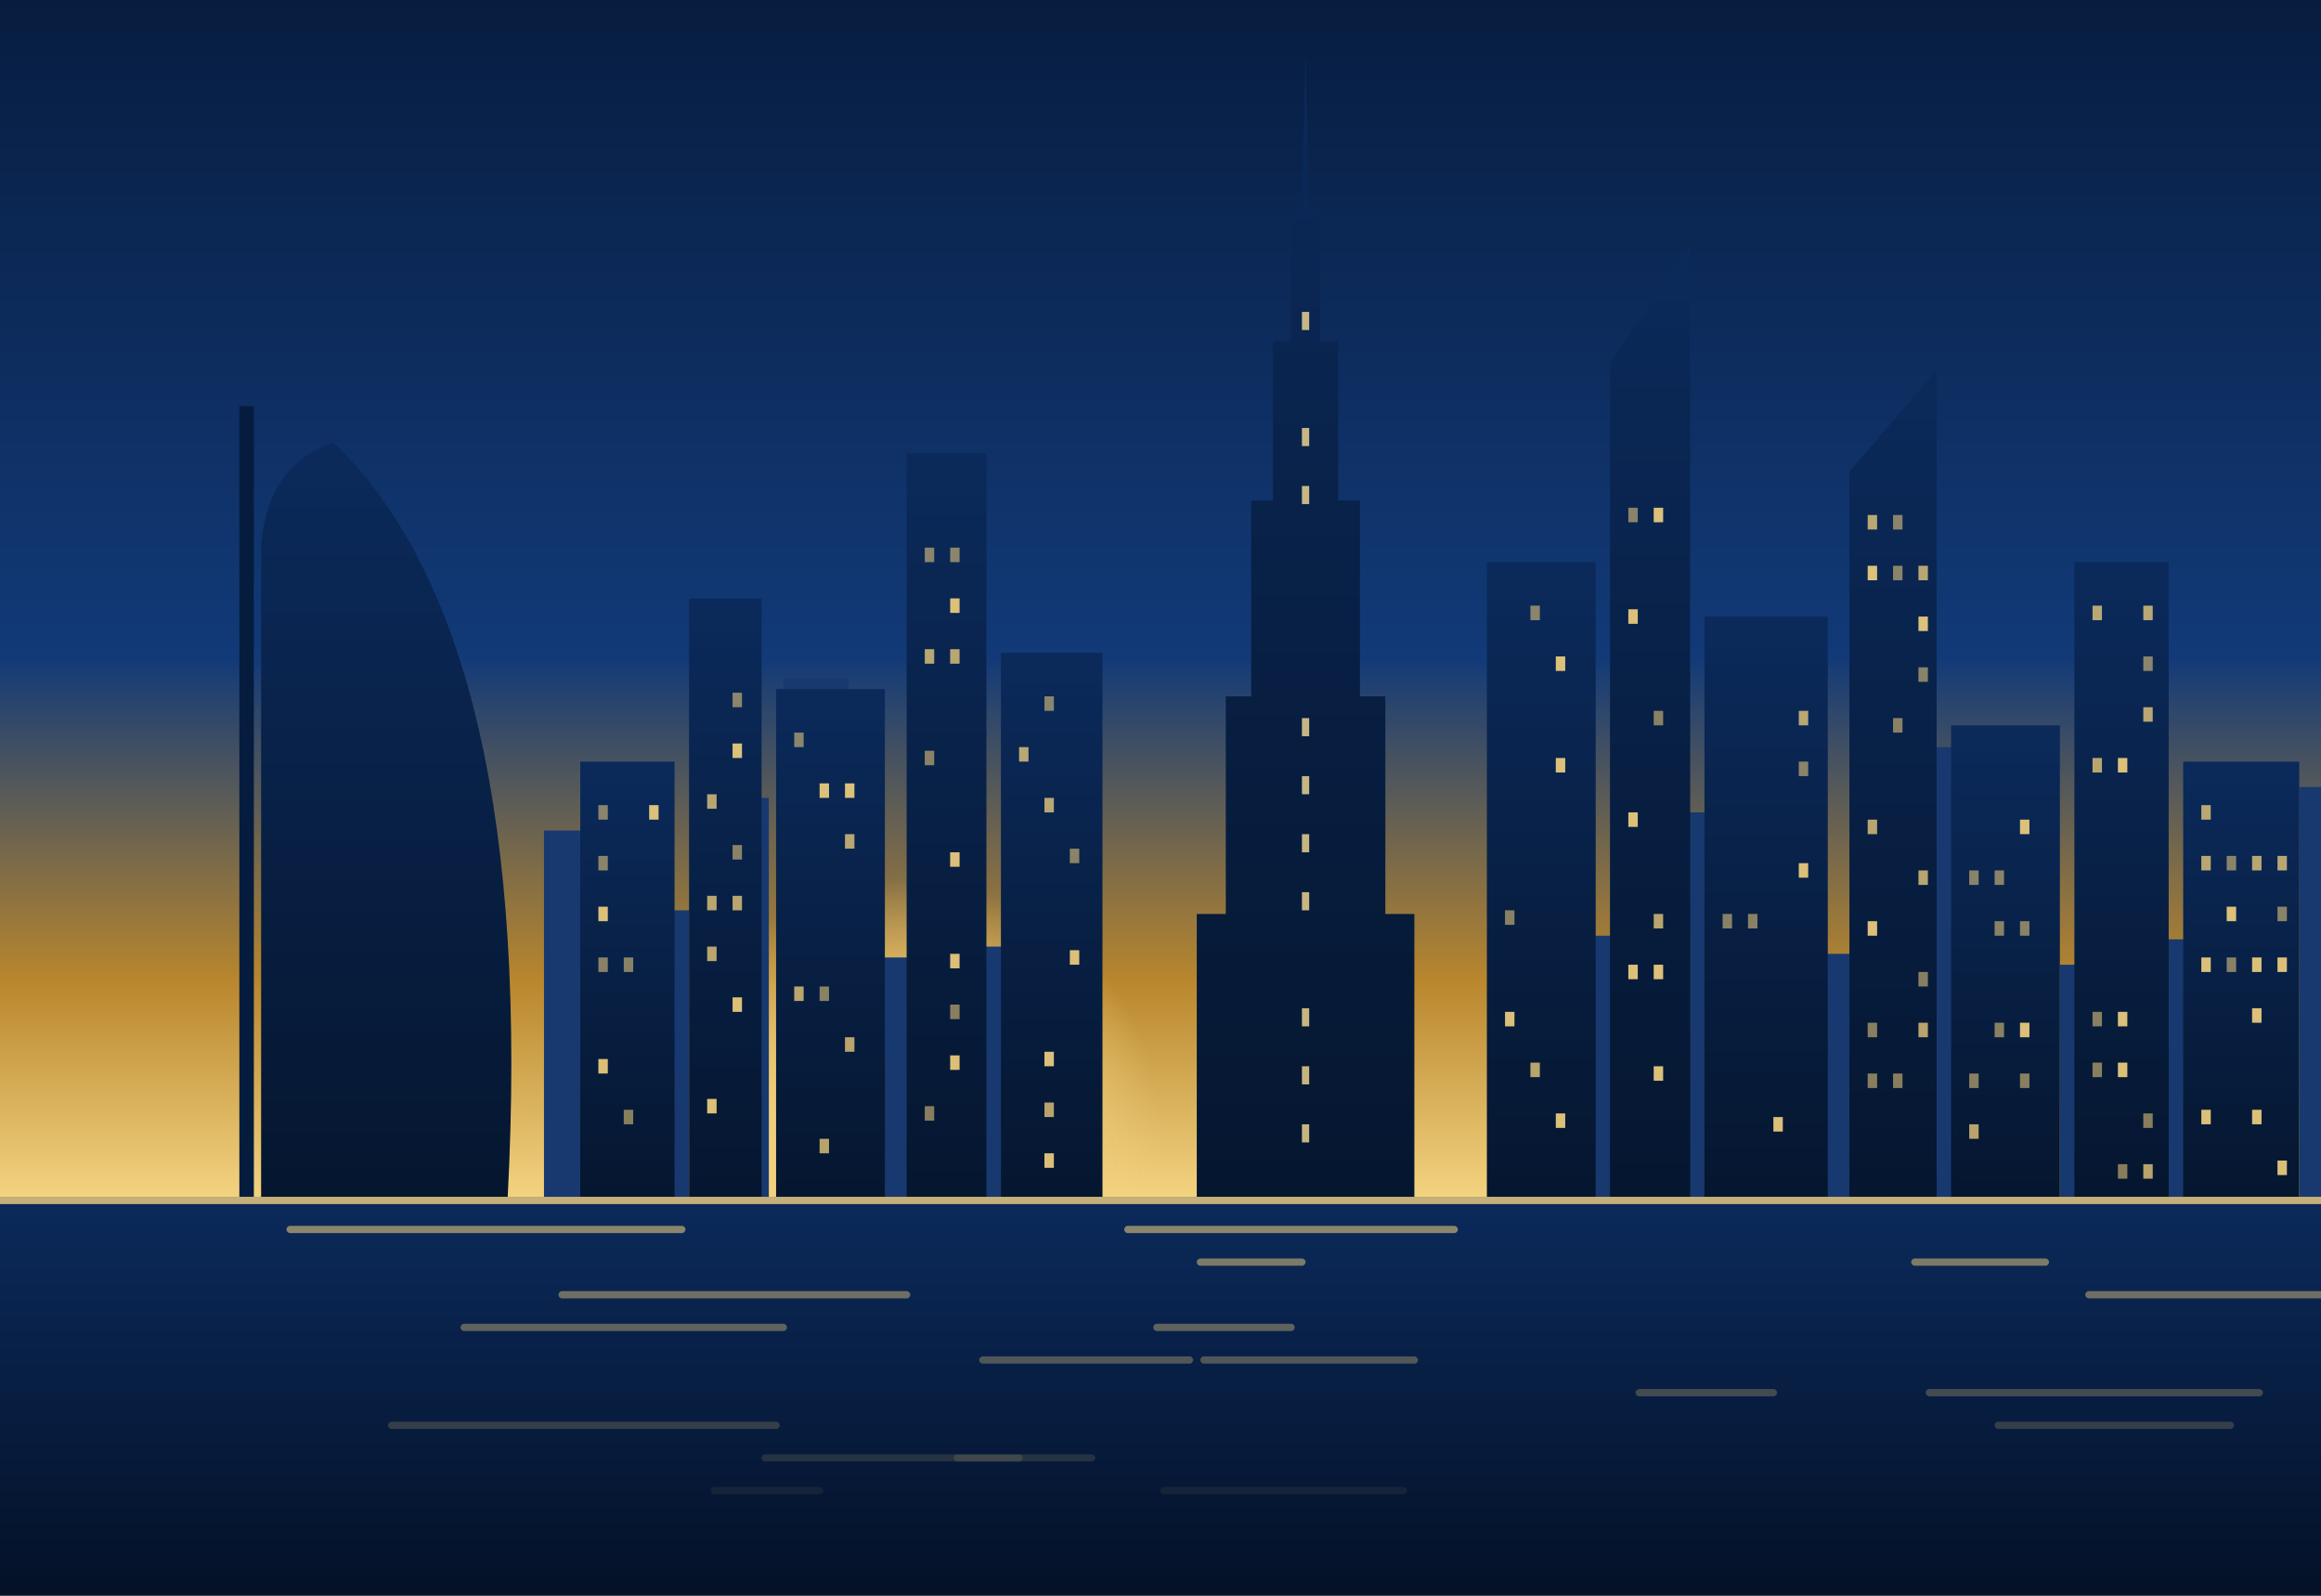
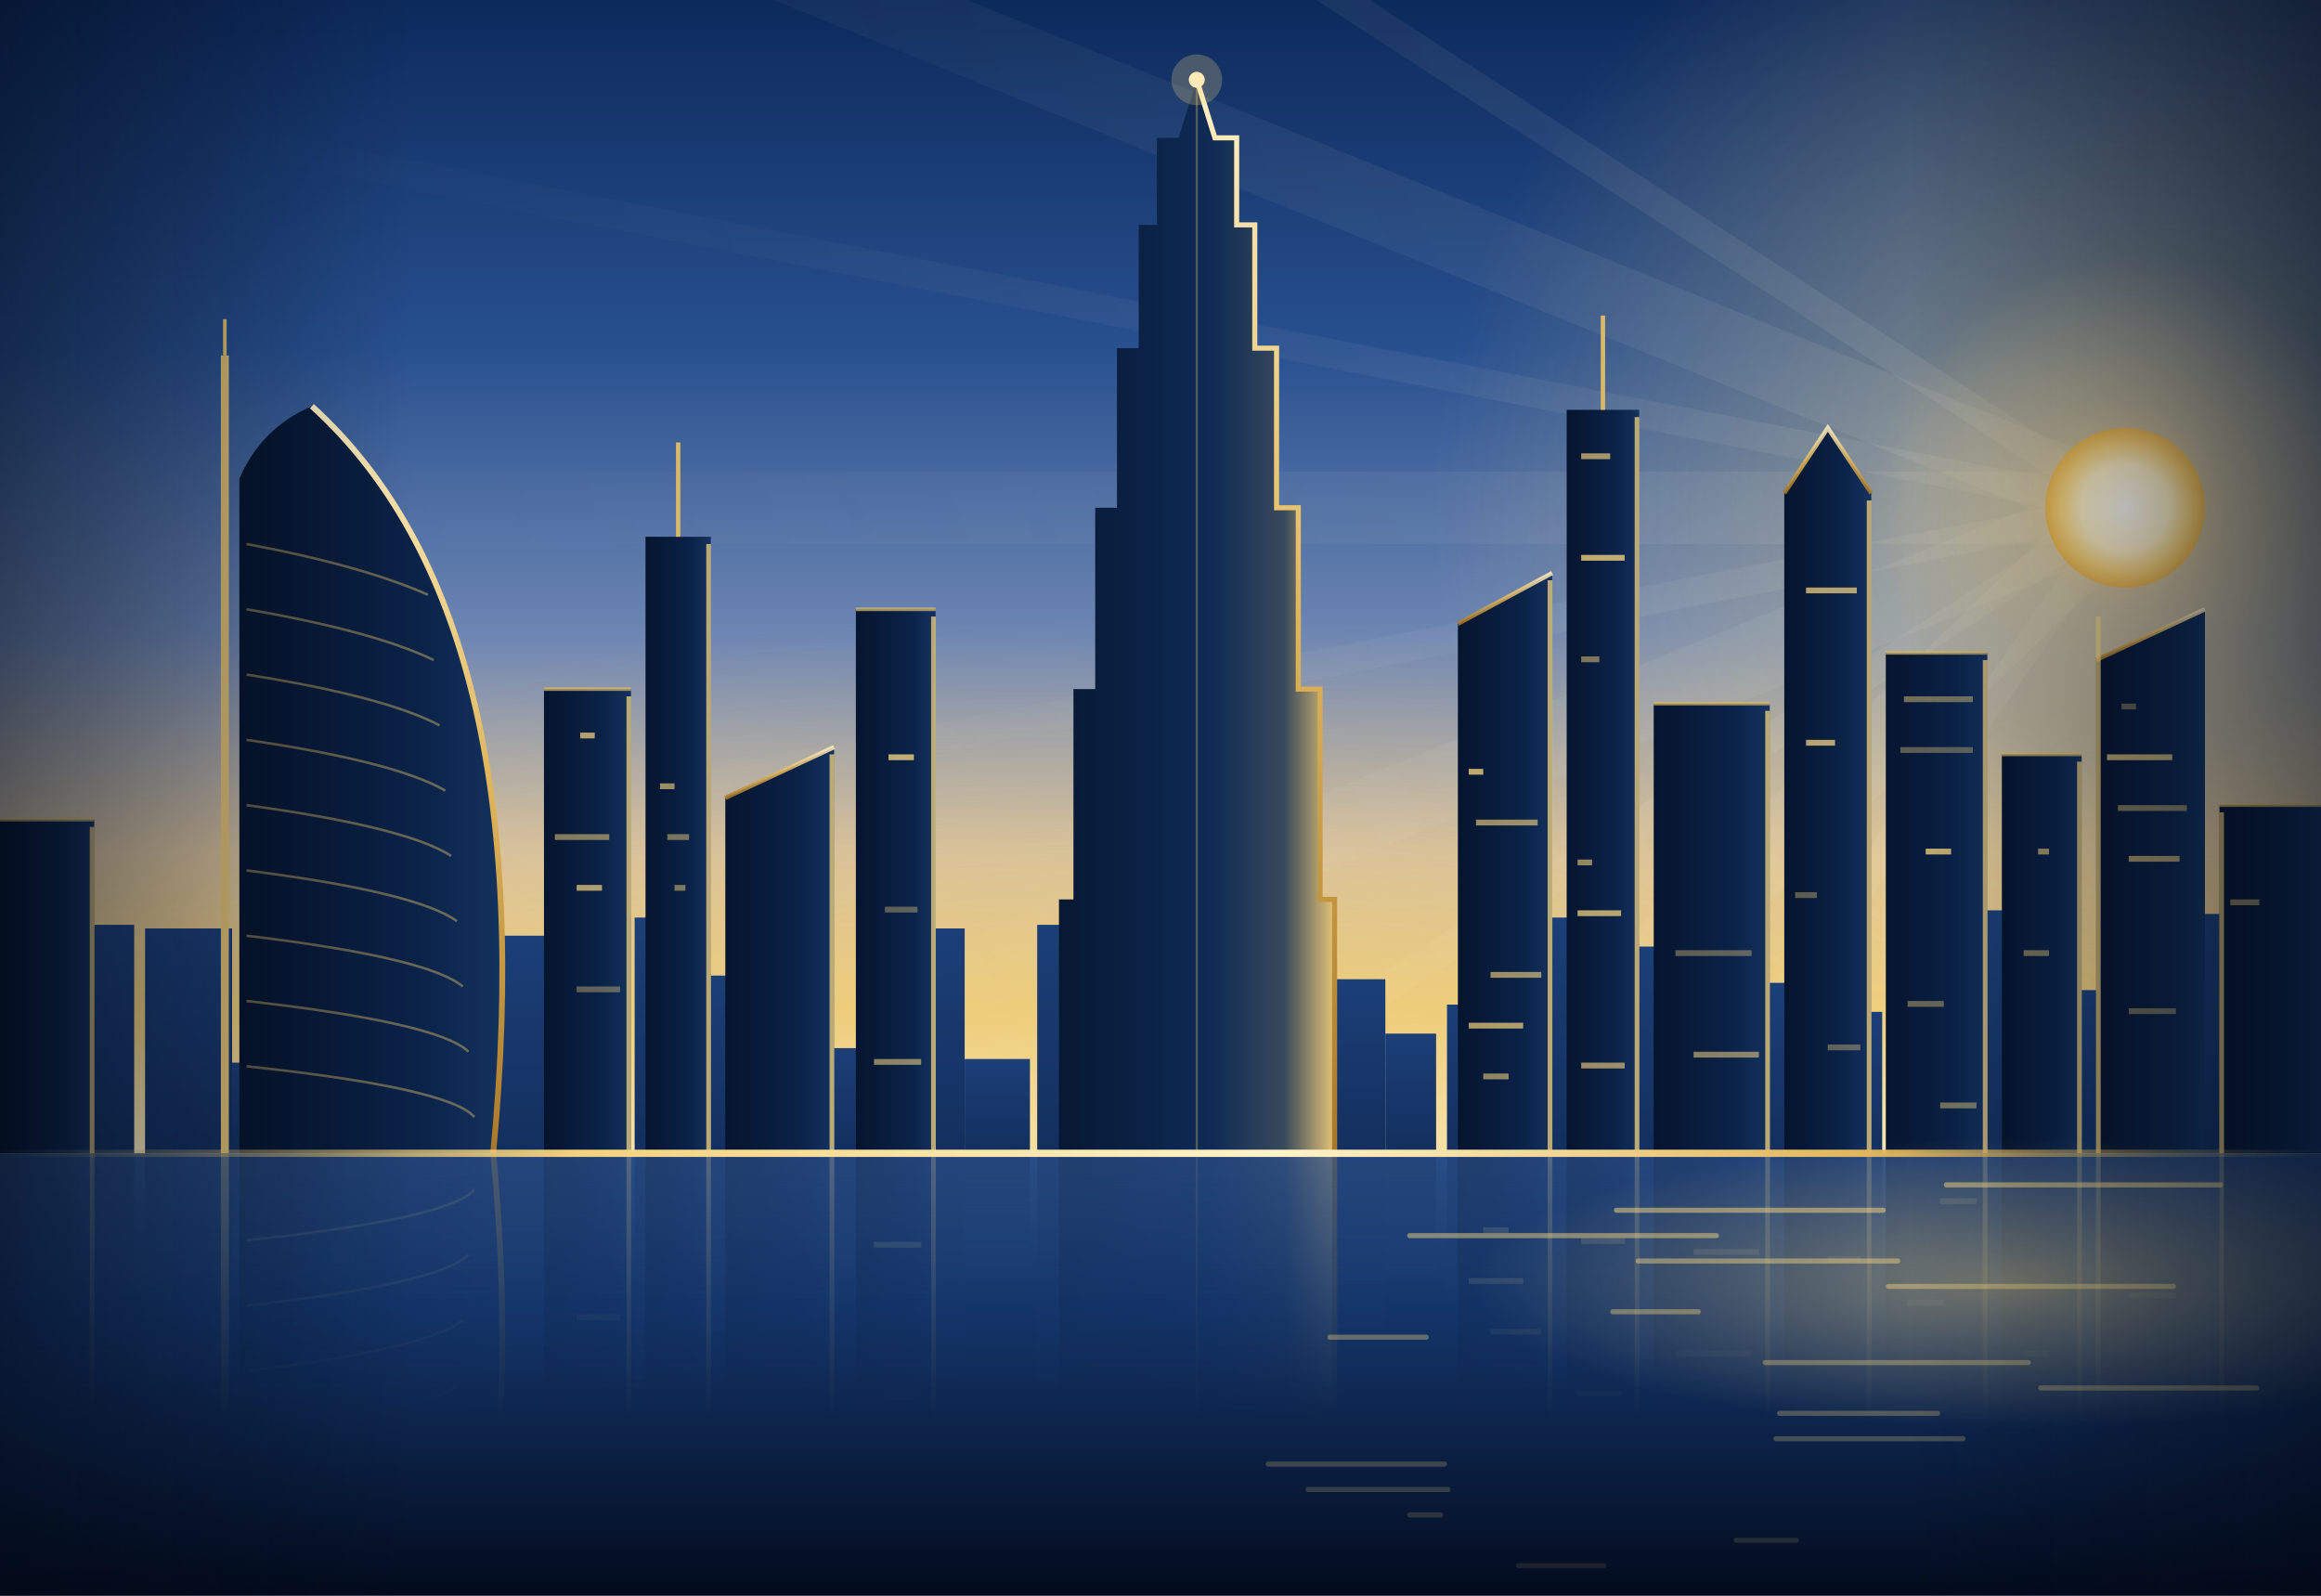
- <svg xmlns="http://www.w3.org/2000/svg" viewBox="0 0 640 440" role="img" aria-label="Illustrated Dubai skyline at dusk">
+ <svg xmlns="http://www.w3.org/2000/svg" viewBox="0 0 640 440" role="img" aria-label="Illustrated Dubai skyline in navy and gold">
  <defs>
    <linearGradient id="sky" x1="0" y1="0" x2="0" y2="1">
-       <stop offset="0" stop-color="#071d40" />
-       <stop offset=".55" stop-color="#123a78" />
-       <stop offset=".82" stop-color="#b8862d" />
-       <stop offset="1" stop-color="#f3d27f" />
-     </linearGradient>
+       <stop offset="0" stop-color="#0d2a5c" />
+       <stop offset=".3" stop-color="#28508f" />
+       <stop offset=".55" stop-color="#6d86b3" />
+       <stop offset=".74" stop-color="#d9c3a0" />
+       <stop offset=".88" stop-color="#f3d27f" />
+       <stop offset="1" stop-color="#fff0c4" />
+     </linearGradient>
+     <radialGradient id="glow" cx=".5" cy="1" r=".75">
+       <stop offset="0" stop-color="#f3d27f" stop-opacity=".55" />
+       <stop offset=".45" stop-color="#d9b968" stop-opacity=".16" />
+       <stop offset="1" stop-color="#d9b968" stop-opacity="0" />
+     </radialGradient>
+     <radialGradient id="glow2" cx=".5" cy=".5" r=".5">
+       <stop offset="0" stop-color="#fff6dc" stop-opacity=".85" />
+       <stop offset=".35" stop-color="#f3d27f" stop-opacity=".45" />
+       <stop offset="1" stop-color="#f3d27f" stop-opacity="0" />
+     </radialGradient>
    <radialGradient id="sun" cx=".5" cy=".5" r=".5">
-       <stop offset="0" stop-color="#fff3c9" />
-       <stop offset=".5" stop-color="#f3d27f" />
+       <stop offset="0" stop-color="#fffdf5" />
+       <stop offset=".55" stop-color="#fff0c4" />
+       <stop offset=".8" stop-color="#f7d27a" />
+       <stop offset="1" stop-color="#e9b44c" />
+     </radialGradient>
+     <radialGradient id="halo" cx=".5" cy=".5" r=".5">
+       <stop offset="0" stop-color="#ffd98a" stop-opacity=".75" />
+       <stop offset=".4" stop-color="#f3c464" stop-opacity=".3" />
+       <stop offset="1" stop-color="#f3c464" stop-opacity="0" />
+     </radialGradient>
+     <radialGradient id="wglow" cx=".5" cy=".5" r=".5">
+       <stop offset="0" stop-color="#f7d27a" stop-opacity=".45" />
+       <stop offset="1" stop-color="#f7d27a" stop-opacity="0" />
+     </radialGradient>
+     <linearGradient id="ray" gradientUnits="userSpaceOnUse" x1="586" y1="140" x2="200" y2="330">
+       <stop offset="0" stop-color="#fff6dc" stop-opacity=".9" />
+       <stop offset="1" stop-color="#fff6dc" stop-opacity="0" />
+     </linearGradient>
+     <radialGradient id="moon" cx=".5" cy=".5" r=".5">
+       <stop offset="0" stop-color="#fff6dc" />
+       <stop offset=".55" stop-color="#f3d27f" stop-opacity=".9" />
      <stop offset="1" stop-color="#f3d27f" stop-opacity="0" />
    </radialGradient>
-     <linearGradient id="bld" x1="0" y1="0" x2="0" y2="1">
-       <stop offset="0" stop-color="#0b2a5b" />
-       <stop offset="1" stop-color="#05162f" />
+     <linearGradient id="back" x1="0" y1="0" x2="0" y2="1">
+       <stop offset="0" stop-color="#1c3f78" />
+       <stop offset="1" stop-color="#132f5e" />
+     </linearGradient>
+     <linearGradient id="front" x1="0" y1="0" x2="1" y2="0">
+       <stop offset="0" stop-color="#06142e" />
+       <stop offset=".7" stop-color="#0b2349" />
+       <stop offset="1" stop-color="#14325f" />
+     </linearGradient>
+     <linearGradient id="burj" x1="0" y1="0" x2="1" y2="0">
+       <stop offset="0" stop-color="#071833" />
+       <stop offset=".55" stop-color="#0e2a55" />
+       <stop offset=".82" stop-color="#3a4a5c" />
+       <stop offset="1" stop-color="#e6c477" />
+     </linearGradient>
+     <linearGradient id="gold" x1="0" y1="0" x2="0" y2="1">
+       <stop offset="0" stop-color="#fff0c4" />
+       <stop offset=".5" stop-color="#e0b65c" />
+       <stop offset="1" stop-color="#a8792a" />
+     </linearGradient>
+     <linearGradient id="goldH" x1="0" y1="0" x2="1" y2="0">
+       <stop offset="0" stop-color="#d9b968" stop-opacity="0" />
+       <stop offset=".25" stop-color="#f3d27f" />
+       <stop offset=".55" stop-color="#fff3c9" />
+       <stop offset=".8" stop-color="#e0b65c" />
+       <stop offset="1" stop-color="#d9b968" stop-opacity="0" />
    </linearGradient>
    <linearGradient id="sea" x1="0" y1="0" x2="0" y2="1">
-       <stop offset="0" stop-color="#0b2a5b" />
-       <stop offset="1" stop-color="#041127" />
+       <stop offset="0" stop-color="#2b4e86" />
+       <stop offset=".35" stop-color="#14356a" />
+       <stop offset="1" stop-color="#030b1d" />
+     </linearGradient>
+     <linearGradient id="fade" x1="0" y1="0" x2="0" y2="1">
+       <stop offset="0" stop-color="#fff" stop-opacity=".55" />
+       <stop offset=".6" stop-color="#fff" stop-opacity="0" />
+     </linearGradient>
+     <mask id="refmask">
+       <rect x="0" y="318" width="640" height="122" fill="url(#fade)" />
+     </mask>
+     <linearGradient id="vign" x1="0" y1="0" x2="1" y2="0">
+       <stop offset="0" stop-color="#020814" stop-opacity=".55" />
+       <stop offset=".18" stop-color="#020814" stop-opacity="0" />
+       <stop offset=".82" stop-color="#020814" stop-opacity="0" />
+       <stop offset="1" stop-color="#020814" stop-opacity=".55" />
    </linearGradient>
  </defs>
-   <rect width="640" height="330" fill="url(#sky)" />
-   <circle cx="250" cy="312" r="70" fill="url(#sun)" opacity=".9" />
-   <rect x="150" y="229" width="18" height="101" fill="#17396f" />
-   <rect x="172" y="251" width="18" height="79" fill="#17396f" />
-   <rect x="194" y="220" width="18" height="110" fill="#17396f" />
-   <rect x="216" y="187" width="18" height="143" fill="#17396f" />
-   <rect x="238" y="264" width="18" height="66" fill="#17396f" />
-   <rect x="260" y="261" width="18" height="69" fill="#17396f" />
-   <rect x="282" y="202" width="18" height="128" fill="#17396f" />
-   <rect x="436" y="258" width="18" height="72" fill="#17396f" />
-   <rect x="458" y="224" width="18" height="106" fill="#17396f" />
-   <rect x="480" y="196" width="18" height="134" fill="#17396f" />
-   <rect x="502" y="263" width="18" height="67" fill="#17396f" />
-   <rect x="524" y="206" width="18" height="124" fill="#17396f" />
-   <rect x="546" y="243" width="18" height="87" fill="#17396f" />
-   <rect x="568" y="266" width="18" height="64" fill="#17396f" />
-   <rect x="590" y="259" width="18" height="71" fill="#17396f" />
-   <rect x="612" y="215" width="18" height="115" fill="#17396f" />
-   <rect x="634" y="217" width="18" height="113" fill="#17396f" />
-   <rect x="160" y="210" width="26" height="120" fill="url(#bld)" />
-   <rect x="190" y="165" width="20" height="165" fill="url(#bld)" />
-   <rect x="214" y="190" width="30" height="140" fill="url(#bld)" />
-   <rect x="250" y="125" width="22" height="205" fill="url(#bld)" />
-   <rect x="276" y="180" width="28" height="150" fill="url(#bld)" />
-   <rect x="410" y="155" width="30" height="175" fill="url(#bld)" />
-   <rect x="444" y="100" width="22" height="230" fill="url(#bld)" />
-   <rect x="470" y="170" width="34" height="160" fill="url(#bld)" />
-   <rect x="510" y="130" width="24" height="200" fill="url(#bld)" />
-   <rect x="538" y="200" width="30" height="130" fill="url(#bld)" />
-   <rect x="572" y="155" width="26" height="175" fill="url(#bld)" />
-   <rect x="602" y="210" width="32" height="120" fill="url(#bld)" />
-   <path d="M444 330 V100 L466 68 V330 Z" fill="url(#bld)" />
-   <path d="M510 330 V130 L534 102 V330 Z" fill="url(#bld)" />
-   <path d="M330 330 L330 252 L338 252 L338 192 L345 192 L345 138 L351 138 L351 94 L356 94 L356 58 L359 58 L360 14 L361 58 L364 58 L364 94 L369 94 L369 138 L375 138 L375 192 L382 192 L382 252 L390 252 L390 330 Z" fill="url(#bld)" />
-   <path d="M72 330 V150 Q74 128 92 122 Q148 176 140 330 Z" fill="url(#bld)" />
-   <path d="M68 330 V112" stroke="#061c3e" stroke-width="4" />
-   <rect x="165" y="222" width="2.6" height="4" fill="#f3d27f" opacity="0.55" />
-   <rect x="179" y="222" width="2.6" height="4" fill="#f3d27f" opacity="0.9" />
-   <rect x="165" y="236" width="2.6" height="4" fill="#f3d27f" opacity="0.55" />
-   <rect x="165" y="250" width="2.6" height="4" fill="#f3d27f" opacity="0.9" />
-   <rect x="165" y="264" width="2.6" height="4" fill="#f3d27f" opacity="0.55" />
-   <rect x="172" y="264" width="2.6" height="4" fill="#f3d27f" opacity="0.55" />
-   <rect x="165" y="292" width="2.6" height="4" fill="#f3d27f" opacity="0.9" />
-   <rect x="172" y="306" width="2.6" height="4" fill="#f3d27f" opacity="0.55" />
-   <rect x="202" y="191" width="2.6" height="4" fill="#f3d27f" opacity="0.55" />
-   <rect x="202" y="205" width="2.6" height="4" fill="#f3d27f" opacity="0.9" />
-   <rect x="195" y="219" width="2.6" height="4" fill="#f3d27f" opacity="0.75" />
-   <rect x="202" y="233" width="2.6" height="4" fill="#f3d27f" opacity="0.55" />
-   <rect x="195" y="247" width="2.6" height="4" fill="#f3d27f" opacity="0.75" />
-   <rect x="202" y="247" width="2.6" height="4" fill="#f3d27f" opacity="0.75" />
-   <rect x="195" y="261" width="2.6" height="4" fill="#f3d27f" opacity="0.75" />
-   <rect x="202" y="275" width="2.6" height="4" fill="#f3d27f" opacity="0.9" />
-   <rect x="195" y="303" width="2.6" height="4" fill="#f3d27f" opacity="0.9" />
-   <rect x="219" y="202" width="2.6" height="4" fill="#f3d27f" opacity="0.55" />
-   <rect x="226" y="216" width="2.6" height="4" fill="#f3d27f" opacity="0.9" />
-   <rect x="233" y="216" width="2.6" height="4" fill="#f3d27f" opacity="0.9" />
-   <rect x="233" y="230" width="2.6" height="4" fill="#f3d27f" opacity="0.75" />
-   <rect x="219" y="272" width="2.6" height="4" fill="#f3d27f" opacity="0.75" />
-   <rect x="226" y="272" width="2.6" height="4" fill="#f3d27f" opacity="0.55" />
-   <rect x="233" y="286" width="2.6" height="4" fill="#f3d27f" opacity="0.75" />
-   <rect x="226" y="314" width="2.6" height="4" fill="#f3d27f" opacity="0.75" />
-   <rect x="255" y="151" width="2.6" height="4" fill="#f3d27f" opacity="0.55" />
-   <rect x="262" y="151" width="2.6" height="4" fill="#f3d27f" opacity="0.55" />
-   <rect x="262" y="165" width="2.6" height="4" fill="#f3d27f" opacity="0.9" />
-   <rect x="255" y="179" width="2.6" height="4" fill="#f3d27f" opacity="0.75" />
-   <rect x="262" y="179" width="2.6" height="4" fill="#f3d27f" opacity="0.75" />
-   <rect x="255" y="207" width="2.6" height="4" fill="#f3d27f" opacity="0.55" />
-   <rect x="262" y="235" width="2.6" height="4" fill="#f3d27f" opacity="0.9" />
-   <rect x="262" y="263" width="2.6" height="4" fill="#f3d27f" opacity="0.9" />
-   <rect x="262" y="277" width="2.6" height="4" fill="#f3d27f" opacity="0.55" />
-   <rect x="262" y="291" width="2.6" height="4" fill="#f3d27f" opacity="0.9" />
-   <rect x="255" y="305" width="2.6" height="4" fill="#f3d27f" opacity="0.55" />
-   <rect x="288" y="192" width="2.6" height="4" fill="#f3d27f" opacity="0.55" />
-   <rect x="281" y="206" width="2.6" height="4" fill="#f3d27f" opacity="0.75" />
-   <rect x="288" y="220" width="2.6" height="4" fill="#f3d27f" opacity="0.75" />
-   <rect x="295" y="234" width="2.6" height="4" fill="#f3d27f" opacity="0.55" />
-   <rect x="295" y="262" width="2.6" height="4" fill="#f3d27f" opacity="0.9" />
-   <rect x="288" y="290" width="2.6" height="4" fill="#f3d27f" opacity="0.9" />
-   <rect x="288" y="304" width="2.6" height="4" fill="#f3d27f" opacity="0.75" />
-   <rect x="288" y="318" width="2.6" height="4" fill="#f3d27f" opacity="0.9" />
-   <rect x="422" y="167" width="2.6" height="4" fill="#f3d27f" opacity="0.55" />
-   <rect x="429" y="181" width="2.6" height="4" fill="#f3d27f" opacity="0.9" />
-   <rect x="429" y="209" width="2.6" height="4" fill="#f3d27f" opacity="0.9" />
-   <rect x="415" y="251" width="2.6" height="4" fill="#f3d27f" opacity="0.55" />
-   <rect x="415" y="279" width="2.6" height="4" fill="#f3d27f" opacity="0.9" />
-   <rect x="422" y="293" width="2.6" height="4" fill="#f3d27f" opacity="0.75" />
-   <rect x="429" y="307" width="2.6" height="4" fill="#f3d27f" opacity="0.9" />
-   <rect x="449" y="140" width="2.6" height="4" fill="#f3d27f" opacity="0.55" />
-   <rect x="456" y="140" width="2.6" height="4" fill="#f3d27f" opacity="0.9" />
-   <rect x="449" y="168" width="2.6" height="4" fill="#f3d27f" opacity="0.9" />
-   <rect x="456" y="196" width="2.6" height="4" fill="#f3d27f" opacity="0.55" />
-   <rect x="449" y="224" width="2.6" height="4" fill="#f3d27f" opacity="0.9" />
-   <rect x="456" y="252" width="2.6" height="4" fill="#f3d27f" opacity="0.75" />
-   <rect x="449" y="266" width="2.6" height="4" fill="#f3d27f" opacity="0.9" />
-   <rect x="456" y="266" width="2.6" height="4" fill="#f3d27f" opacity="0.9" />
-   <rect x="456" y="294" width="2.6" height="4" fill="#f3d27f" opacity="0.9" />
-   <rect x="496" y="196" width="2.6" height="4" fill="#f3d27f" opacity="0.75" />
-   <rect x="496" y="210" width="2.6" height="4" fill="#f3d27f" opacity="0.55" />
-   <rect x="496" y="238" width="2.6" height="4" fill="#f3d27f" opacity="0.9" />
-   <rect x="475" y="252" width="2.6" height="4" fill="#f3d27f" opacity="0.55" />
-   <rect x="482" y="252" width="2.6" height="4" fill="#f3d27f" opacity="0.55" />
-   <rect x="489" y="308" width="2.6" height="4" fill="#f3d27f" opacity="0.9" />
-   <rect x="515" y="142" width="2.6" height="4" fill="#f3d27f" opacity="0.75" />
-   <rect x="522" y="142" width="2.6" height="4" fill="#f3d27f" opacity="0.55" />
-   <rect x="515" y="156" width="2.6" height="4" fill="#f3d27f" opacity="0.9" />
-   <rect x="522" y="156" width="2.6" height="4" fill="#f3d27f" opacity="0.55" />
-   <rect x="529" y="156" width="2.6" height="4" fill="#f3d27f" opacity="0.75" />
-   <rect x="529" y="170" width="2.6" height="4" fill="#f3d27f" opacity="0.9" />
-   <rect x="529" y="184" width="2.6" height="4" fill="#f3d27f" opacity="0.55" />
-   <rect x="522" y="198" width="2.6" height="4" fill="#f3d27f" opacity="0.55" />
-   <rect x="515" y="226" width="2.6" height="4" fill="#f3d27f" opacity="0.75" />
-   <rect x="529" y="240" width="2.6" height="4" fill="#f3d27f" opacity="0.75" />
-   <rect x="515" y="254" width="2.6" height="4" fill="#f3d27f" opacity="0.9" />
-   <rect x="529" y="268" width="2.6" height="4" fill="#f3d27f" opacity="0.55" />
-   <rect x="515" y="282" width="2.6" height="4" fill="#f3d27f" opacity="0.55" />
-   <rect x="529" y="282" width="2.6" height="4" fill="#f3d27f" opacity="0.75" />
-   <rect x="515" y="296" width="2.6" height="4" fill="#f3d27f" opacity="0.55" />
-   <rect x="522" y="296" width="2.6" height="4" fill="#f3d27f" opacity="0.55" />
-   <rect x="557" y="226" width="2.6" height="4" fill="#f3d27f" opacity="0.9" />
-   <rect x="543" y="240" width="2.6" height="4" fill="#f3d27f" opacity="0.55" />
-   <rect x="550" y="240" width="2.6" height="4" fill="#f3d27f" opacity="0.55" />
-   <rect x="550" y="254" width="2.6" height="4" fill="#f3d27f" opacity="0.55" />
-   <rect x="557" y="254" width="2.6" height="4" fill="#f3d27f" opacity="0.55" />
-   <rect x="550" y="282" width="2.6" height="4" fill="#f3d27f" opacity="0.55" />
-   <rect x="557" y="282" width="2.6" height="4" fill="#f3d27f" opacity="0.9" />
-   <rect x="543" y="296" width="2.6" height="4" fill="#f3d27f" opacity="0.55" />
-   <rect x="557" y="296" width="2.6" height="4" fill="#f3d27f" opacity="0.55" />
-   <rect x="543" y="310" width="2.6" height="4" fill="#f3d27f" opacity="0.75" />
-   <rect x="577" y="167" width="2.6" height="4" fill="#f3d27f" opacity="0.75" />
-   <rect x="591" y="167" width="2.6" height="4" fill="#f3d27f" opacity="0.75" />
-   <rect x="591" y="181" width="2.6" height="4" fill="#f3d27f" opacity="0.55" />
-   <rect x="591" y="195" width="2.6" height="4" fill="#f3d27f" opacity="0.75" />
-   <rect x="577" y="209" width="2.6" height="4" fill="#f3d27f" opacity="0.75" />
-   <rect x="584" y="209" width="2.6" height="4" fill="#f3d27f" opacity="0.9" />
-   <rect x="577" y="279" width="2.6" height="4" fill="#f3d27f" opacity="0.55" />
-   <rect x="584" y="279" width="2.6" height="4" fill="#f3d27f" opacity="0.9" />
-   <rect x="577" y="293" width="2.6" height="4" fill="#f3d27f" opacity="0.55" />
-   <rect x="584" y="293" width="2.6" height="4" fill="#f3d27f" opacity="0.9" />
-   <rect x="591" y="307" width="2.6" height="4" fill="#f3d27f" opacity="0.55" />
-   <rect x="584" y="321" width="2.6" height="4" fill="#f3d27f" opacity="0.55" />
-   <rect x="591" y="321" width="2.6" height="4" fill="#f3d27f" opacity="0.75" />
-   <rect x="607" y="222" width="2.6" height="4" fill="#f3d27f" opacity="0.75" />
-   <rect x="607" y="236" width="2.6" height="4" fill="#f3d27f" opacity="0.75" />
-   <rect x="614" y="236" width="2.6" height="4" fill="#f3d27f" opacity="0.55" />
-   <rect x="621" y="236" width="2.6" height="4" fill="#f3d27f" opacity="0.75" />
-   <rect x="628" y="236" width="2.6" height="4" fill="#f3d27f" opacity="0.75" />
-   <rect x="614" y="250" width="2.6" height="4" fill="#f3d27f" opacity="0.9" />
-   <rect x="628" y="250" width="2.6" height="4" fill="#f3d27f" opacity="0.55" />
-   <rect x="607" y="264" width="2.6" height="4" fill="#f3d27f" opacity="0.9" />
-   <rect x="614" y="264" width="2.6" height="4" fill="#f3d27f" opacity="0.55" />
-   <rect x="621" y="264" width="2.6" height="4" fill="#f3d27f" opacity="0.9" />
-   <rect x="628" y="264" width="2.6" height="4" fill="#f3d27f" opacity="0.9" />
-   <rect x="621" y="278" width="2.6" height="4" fill="#f3d27f" opacity="0.9" />
-   <rect x="607" y="306" width="2.6" height="4" fill="#f3d27f" opacity="0.9" />
-   <rect x="621" y="306" width="2.6" height="4" fill="#f3d27f" opacity="0.9" />
-   <rect x="628" y="320" width="2.6" height="4" fill="#f3d27f" opacity="0.9" />
-   <rect x="359" y="86" width="2" height="5" fill="#f7dc93" opacity=".8" />
-   <rect x="359" y="118" width="2" height="5" fill="#f7dc93" opacity=".8" />
-   <rect x="359" y="134" width="2" height="5" fill="#f7dc93" opacity=".8" />
-   <rect x="359" y="198" width="2" height="5" fill="#f7dc93" opacity=".8" />
-   <rect x="359" y="214" width="2" height="5" fill="#f7dc93" opacity=".8" />
-   <rect x="359" y="230" width="2" height="5" fill="#f7dc93" opacity=".8" />
-   <rect x="359" y="246" width="2" height="5" fill="#f7dc93" opacity=".8" />
-   <rect x="359" y="278" width="2" height="5" fill="#f7dc93" opacity=".8" />
-   <rect x="359" y="294" width="2" height="5" fill="#f7dc93" opacity=".8" />
-   <rect x="359" y="310" width="2" height="5" fill="#f7dc93" opacity=".8" />
-   <rect y="330" width="640" height="110" fill="url(#sea)" />
-   <rect y="330" width="640" height="2" fill="#f3d27f" opacity=".8" />
-   <rect x="79" y="338" width="110" height="2" rx="1" fill="#f3d27f" opacity="0.55" />
-   <rect x="310" y="338" width="92" height="2" rx="1" fill="#f3d27f" opacity="0.55" />
-   <rect x="330" y="347" width="30" height="2" rx="1" fill="#f3d27f" opacity="0.49" />
-   <rect x="527" y="347" width="38" height="2" rx="1" fill="#f3d27f" opacity="0.49" />
-   <rect x="575" y="356" width="98" height="2" rx="1" fill="#f3d27f" opacity="0.43" />
-   <rect x="154" y="356" width="97" height="2" rx="1" fill="#f3d27f" opacity="0.43" />
-   <rect x="127" y="365" width="90" height="2" rx="1" fill="#f3d27f" opacity="0.37" />
-   <rect x="318" y="365" width="39" height="2" rx="1" fill="#f3d27f" opacity="0.37" />
-   <rect x="331" y="374" width="60" height="2" rx="1" fill="#f3d27f" opacity="0.31" />
-   <rect x="270" y="374" width="59" height="2" rx="1" fill="#f3d27f" opacity="0.31" />
-   <rect x="531" y="383" width="93" height="2" rx="1" fill="#f3d27f" opacity="0.25" />
-   <rect x="451" y="383" width="39" height="2" rx="1" fill="#f3d27f" opacity="0.25" />
-   <rect x="550" y="392" width="66" height="2" rx="1" fill="#f3d27f" opacity="0.19" />
-   <rect x="107" y="392" width="108" height="2" rx="1" fill="#f3d27f" opacity="0.19" />
-   <rect x="263" y="401" width="39" height="2" rx="1" fill="#f3d27f" opacity="0.13" />
-   <rect x="210" y="401" width="72" height="2" rx="1" fill="#f3d27f" opacity="0.13" />
-   <rect x="320" y="410" width="68" height="2" rx="1" fill="#f3d27f" opacity="0.07" />
-   <rect x="196" y="410" width="31" height="2" rx="1" fill="#f3d27f" opacity="0.07" />
+   <rect width="640" height="318" fill="url(#sky)" />
+   <rect x="40" y="120" width="560" height="198" fill="url(#glow)" />
+   <circle cx="586" cy="140" r="190" fill="url(#glow2)" opacity="0.75" />
+   <path d="M586 140L288 566" stroke="url(#ray)" stroke-width="8" opacity=".09" />
+   <path d="M586 140L212 501" stroke="url(#ray)" stroke-width="20" opacity=".09" />
+   <path d="M586 140L150 423" stroke="url(#ray)" stroke-width="8" opacity=".09" />
+   <path d="M586 140L104 335" stroke="url(#ray)" stroke-width="20" opacity=".09" />
+   <path d="M586 140L76 239" stroke="url(#ray)" stroke-width="8" opacity=".09" />
+   <path d="M586 140L66 140" stroke="url(#ray)" stroke-width="20" opacity=".09" />
+   <path d="M586 140L76 41" stroke="url(#ray)" stroke-width="8" opacity=".09" />
+   <path d="M586 140L104 -55" stroke="url(#ray)" stroke-width="20" opacity=".09" />
+   <path d="M586 140L150 -143" stroke="url(#ray)" stroke-width="8" opacity=".09" />
+   <circle cx="586" cy="140" r="70" fill="url(#halo)" />
+   <circle cx="586" cy="140" r="22" fill="url(#sun)" opacity="1" />
+   <g id="city">
+     <rect x="0" y="256" width="17" height="62" fill="url(#back)" />
+     <rect x="18" y="255" width="19" height="63" fill="url(#back)" />
+     <rect x="40" y="256" width="24" height="62" fill="url(#back)" />
+     <rect x="64" y="293" width="23" height="25" fill="url(#back)" />
+     <rect x="90" y="258" width="18" height="60" fill="url(#back)" />
+     <rect x="109" y="248" width="17" height="70" fill="url(#back)" />
+     <rect x="129" y="258" width="22" height="60" fill="url(#back)" />
+     <rect x="154" y="253" width="20" height="65" fill="url(#back)" />
+     <rect x="175" y="253" width="17" height="65" fill="url(#back)" />
+     <rect x="193" y="269" width="22" height="49" fill="url(#back)" />
+     <rect x="215" y="289" width="24" height="29" fill="url(#back)" />
+     <rect x="240" y="256" width="26" height="62" fill="url(#back)" />
+     <rect x="266" y="292" width="18" height="26" fill="url(#back)" />
+     <rect x="286" y="255" width="21" height="63" fill="url(#back)" />
+     <rect x="310" y="266" width="25" height="52" fill="url(#back)" />
+     <rect x="338" y="257" width="25" height="61" fill="url(#back)" />
+     <rect x="366" y="270" width="16" height="48" fill="url(#back)" />
+     <rect x="382" y="285" width="14" height="33" fill="url(#back)" />
+     <rect x="399" y="277" width="17" height="41" fill="url(#back)" />
+     <rect x="419" y="253" width="26" height="65" fill="url(#back)" />
+     <rect x="447" y="261" width="20" height="57" fill="url(#back)" />
+     <rect x="470" y="271" width="23" height="47" fill="url(#back)" />
+     <rect x="496" y="279" width="23" height="39" fill="url(#back)" />
+     <rect x="521" y="292" width="24" height="26" fill="url(#back)" />
+     <rect x="547" y="251" width="23" height="67" fill="url(#back)" />
+     <rect x="571" y="273" width="25" height="45" fill="url(#back)" />
+     <rect x="596" y="252" width="25" height="66" fill="url(#back)" />
+     <rect x="622" y="257" width="24" height="61" fill="url(#back)" />
+     <rect x="150" y="190" width="24" height="128" fill="url(#front)" />
+     <path d="M150 190H174" stroke="#d9b968" stroke-width="1" opacity=".7" />
+     <path d="M173.4 192V318" stroke="#f3d27f" stroke-width="1.3" opacity=".75" />
+     <rect x="160" y="202" width="4" height="1.6" fill="#f3d27f" opacity="0.73" />
+     <rect x="153" y="230" width="15" height="1.6" fill="#f3d27f" opacity="0.53" />
+     <rect x="159" y="244" width="7" height="1.6" fill="#f3d27f" opacity="0.70" />
+     <rect x="159" y="272" width="12" height="1.6" fill="#f3d27f" opacity="0.37" />
+     <path d="M178 318V148H196V318Z" fill="url(#front)" />
+     <path d="M187.0 148V122" stroke="#d9b968" stroke-width="1.2" />
+     <path d="M195.4 150V318" stroke="#f3d27f" stroke-width="1.3" opacity=".75" />
+     <rect x="182" y="216" width="4" height="1.6" fill="#f3d27f" opacity="0.62" />
+     <rect x="184" y="230" width="6" height="1.6" fill="#f3d27f" opacity="0.48" />
+     <rect x="186" y="244" width="3" height="1.6" fill="#f3d27f" opacity="0.49" />
+     <path d="M200 318V220L230 206V318Z" fill="url(#front)" />
+     <path d="M200 220L230 206" stroke="url(#gold)" stroke-width="1.2" opacity=".85" />
+     <path d="M229.4 208V318" stroke="#f3d27f" stroke-width="1.3" opacity=".75" />
+     <rect x="236" y="168" width="22" height="150" fill="url(#front)" />
+     <path d="M236 168H258" stroke="#d9b968" stroke-width="1" opacity=".7" />
+     <path d="M257.4 170V318" stroke="#f3d27f" stroke-width="1.3" opacity=".75" />
+     <rect x="245" y="208" width="7" height="1.6" fill="#f3d27f" opacity="0.79" />
+     <rect x="244" y="250" width="9" height="1.6" fill="#f3d27f" opacity="0.36" />
+     <rect x="241" y="292" width="13" height="1.6" fill="#f3d27f" opacity="0.56" />
+     <path d="M402 318V172L428 158V318Z" fill="url(#front)" />
+     <path d="M402 172L428 158" stroke="url(#gold)" stroke-width="1.2" opacity=".85" />
+     <path d="M427.4 160V318" stroke="#f3d27f" stroke-width="1.3" opacity=".75" />
+     <rect x="405" y="212" width="4" height="1.6" fill="#f3d27f" opacity="0.78" />
+     <rect x="407" y="226" width="17" height="1.6" fill="#f3d27f" opacity="0.62" />
+     <rect x="411" y="268" width="14" height="1.6" fill="#f3d27f" opacity="0.62" />
+     <rect x="405" y="282" width="15" height="1.6" fill="#f3d27f" opacity="0.70" />
+     <rect x="409" y="296" width="7" height="1.6" fill="#f3d27f" opacity="0.58" />
+     <path d="M432 318V113H452V318Z" fill="url(#front)" />
+     <path d="M442.0 113V87" stroke="#d9b968" stroke-width="1.2" />
+     <path d="M451.4 115V318" stroke="#f3d27f" stroke-width="1.3" opacity=".75" />
+     <rect x="436" y="125" width="8" height="1.6" fill="#f3d27f" opacity="0.66" />
+     <rect x="436" y="153" width="12" height="1.6" fill="#f3d27f" opacity="0.78" />
+     <rect x="436" y="181" width="5" height="1.6" fill="#f3d27f" opacity="0.50" />
+     <rect x="435" y="237" width="4" height="1.6" fill="#f3d27f" opacity="0.59" />
+     <rect x="435" y="251" width="12" height="1.6" fill="#f3d27f" opacity="0.74" />
+     <rect x="436" y="293" width="12" height="1.6" fill="#f3d27f" opacity="0.62" />
+     <rect x="456" y="194" width="32" height="124" fill="url(#front)" />
+     <path d="M456 194H488" stroke="#d9b968" stroke-width="1" opacity=".7" />
+     <path d="M487.4 196V318" stroke="#f3d27f" stroke-width="1.3" opacity=".75" />
+     <rect x="462" y="262" width="21" height="1.6" fill="#f3d27f" opacity="0.37" />
+     <rect x="467" y="290" width="18" height="1.6" fill="#f3d27f" opacity="0.55" />
+     <path d="M492 318V136L504.0 118L516 136V318Z" fill="url(#front)" />
+     <path d="M492 136L504.0 118L516 136" stroke="url(#gold)" stroke-width="1.2" fill="none" opacity=".85" />
+     <path d="M515.4 138V318" stroke="#f3d27f" stroke-width="1.3" opacity=".75" />
+     <rect x="498" y="162" width="14" height="1.6" fill="#f3d27f" opacity="0.73" />
+     <rect x="498" y="204" width="8" height="1.6" fill="#f3d27f" opacity="0.74" />
+     <rect x="495" y="246" width="6" height="1.6" fill="#f3d27f" opacity="0.37" />
+     <rect x="504" y="288" width="9" height="1.6" fill="#f3d27f" opacity="0.37" />
+     <rect x="520" y="180" width="28" height="138" fill="url(#front)" />
+     <path d="M520 180H548" stroke="#d9b968" stroke-width="1" opacity=".7" />
+     <path d="M547.4 182V318" stroke="#f3d27f" stroke-width="1.3" opacity=".75" />
+     <rect x="525" y="192" width="19" height="1.6" fill="#f3d27f" opacity="0.46" />
+     <rect x="524" y="206" width="20" height="1.6" fill="#f3d27f" opacity="0.37" />
+     <rect x="531" y="234" width="7" height="1.6" fill="#f3d27f" opacity="0.79" />
+     <rect x="526" y="276" width="10" height="1.6" fill="#f3d27f" opacity="0.40" />
+     <rect x="535" y="304" width="10" height="1.6" fill="#f3d27f" opacity="0.47" />
+     <rect x="552" y="208" width="22" height="110" fill="url(#front)" />
+     <path d="M552 208H574" stroke="#d9b968" stroke-width="1" opacity=".7" />
+     <path d="M573.4 210V318" stroke="#f3d27f" stroke-width="1.3" opacity=".75" />
+     <rect x="562" y="234" width="3" height="1.6" fill="#f3d27f" opacity="0.63" />
+     <rect x="558" y="262" width="7" height="1.6" fill="#f3d27f" opacity="0.47" />
+     <path d="M578 318V182L608 168V318Z" fill="url(#front)" />
+     <path d="M578 182L608 168" stroke="url(#gold)" stroke-width="1.2" opacity=".85" />
+     <path d="M578.6 170V318" stroke="#f3d27f" stroke-width="1.3" opacity=".75" />
+     <rect x="585" y="194" width="4" height="1.6" fill="#f3d27f" opacity="0.37" />
+     <rect x="581" y="208" width="18" height="1.6" fill="#f3d27f" opacity="0.73" />
+     <rect x="584" y="222" width="19" height="1.6" fill="#f3d27f" opacity="0.49" />
+     <rect x="587" y="236" width="14" height="1.6" fill="#f3d27f" opacity="0.64" />
+     <rect x="587" y="278" width="13" height="1.6" fill="#f3d27f" opacity="0.41" />
+     <rect x="612" y="222" width="28" height="96" fill="url(#front)" />
+     <path d="M612 222H640" stroke="#d9b968" stroke-width="1" opacity=".7" />
+     <path d="M612.6 224V318" stroke="#f3d27f" stroke-width="1.3" opacity=".75" />
+     <rect x="615" y="248" width="8" height="1.6" fill="#f3d27f" opacity="0.52" />
+     <rect x="0" y="226" width="26" height="92" fill="url(#front)" />
+     <path d="M0 226H26" stroke="#d9b968" stroke-width="1" opacity=".7" />
+     <path d="M25.4 228V318" stroke="#f3d27f" stroke-width="1.3" opacity=".75" />
+     <path d="M66 318V132Q72 118 86 112Q150 170 136 318Z" fill="url(#front)" />
+     <path d="M86 112Q150 170 136 318" stroke="url(#gold)" stroke-width="1.6" fill="none" />
+     <path d="M68 150Q100 156 118.0 164" stroke="#d9b968" stroke-width=".7" fill="none" opacity=".45" />
+     <path d="M68 168Q103 174 119.6 182" stroke="#d9b968" stroke-width=".7" fill="none" opacity=".45" />
+     <path d="M68 186Q106 192 121.2 200" stroke="#d9b968" stroke-width=".7" fill="none" opacity=".45" />
+     <path d="M68 204Q109 210 122.8 218" stroke="#d9b968" stroke-width=".7" fill="none" opacity=".45" />
+     <path d="M68 222Q112 228 124.4 236" stroke="#d9b968" stroke-width=".7" fill="none" opacity=".45" />
+     <path d="M68 240Q115 246 126.0 254" stroke="#d9b968" stroke-width=".7" fill="none" opacity=".45" />
+     <path d="M68 258Q118 264 127.6 272" stroke="#d9b968" stroke-width=".7" fill="none" opacity=".45" />
+     <path d="M68 276Q121 282 129.2 290" stroke="#d9b968" stroke-width=".7" fill="none" opacity=".45" />
+     <path d="M68 294Q124 300 130.8 308" stroke="#d9b968" stroke-width=".7" fill="none" opacity=".45" />
+     <path d="M62 318V98" stroke="#e6c477" stroke-width="2.2" />
+     <path d="M62 98V88" stroke="#e6c477" stroke-width="1" />
+     <path d="M292 318V248H296V190H302V140H308V96H314V62H319V38H325L330 22L335 38H341V62H346V96H352V140H358V190H364V248H368V318Z" fill="url(#burj)" />
+     <path d="M330 22L335 38H341V62H346V96H352V140H358V190H364V248H368V318" stroke="url(#gold)" stroke-width="1.4" fill="none" />
+     <path d="M330 22V318" stroke="#d9b968" stroke-width=".6" opacity=".35" />
+     <circle cx="330" cy="22" r="2.2" fill="#fff3c9" />
+     <circle cx="330" cy="22" r="7" fill="#f3d27f" opacity=".25" />
+   </g>
+   <rect y="318" width="640" height="122" fill="url(#sea)" />
+   <g mask="url(#refmask)">
+     <g transform="translate(0 636) scale(1 -1)" opacity=".5">
+       <rect x="0" y="256" width="17" height="62" fill="url(#back)" />
+       <rect x="18" y="255" width="19" height="63" fill="url(#back)" />
+       <rect x="40" y="256" width="24" height="62" fill="url(#back)" />
+       <rect x="64" y="293" width="23" height="25" fill="url(#back)" />
+       <rect x="90" y="258" width="18" height="60" fill="url(#back)" />
+       <rect x="109" y="248" width="17" height="70" fill="url(#back)" />
+       <rect x="129" y="258" width="22" height="60" fill="url(#back)" />
+       <rect x="154" y="253" width="20" height="65" fill="url(#back)" />
+       <rect x="175" y="253" width="17" height="65" fill="url(#back)" />
+       <rect x="193" y="269" width="22" height="49" fill="url(#back)" />
+       <rect x="215" y="289" width="24" height="29" fill="url(#back)" />
+       <rect x="240" y="256" width="26" height="62" fill="url(#back)" />
+       <rect x="266" y="292" width="18" height="26" fill="url(#back)" />
+       <rect x="286" y="255" width="21" height="63" fill="url(#back)" />
+       <rect x="310" y="266" width="25" height="52" fill="url(#back)" />
+       <rect x="338" y="257" width="25" height="61" fill="url(#back)" />
+       <rect x="366" y="270" width="16" height="48" fill="url(#back)" />
+       <rect x="382" y="285" width="14" height="33" fill="url(#back)" />
+       <rect x="399" y="277" width="17" height="41" fill="url(#back)" />
+       <rect x="419" y="253" width="26" height="65" fill="url(#back)" />
+       <rect x="447" y="261" width="20" height="57" fill="url(#back)" />
+       <rect x="470" y="271" width="23" height="47" fill="url(#back)" />
+       <rect x="496" y="279" width="23" height="39" fill="url(#back)" />
+       <rect x="521" y="292" width="24" height="26" fill="url(#back)" />
+       <rect x="547" y="251" width="23" height="67" fill="url(#back)" />
+       <rect x="571" y="273" width="25" height="45" fill="url(#back)" />
+       <rect x="596" y="252" width="25" height="66" fill="url(#back)" />
+       <rect x="622" y="257" width="24" height="61" fill="url(#back)" />
+       <rect x="150" y="190" width="24" height="128" fill="url(#front)" />
+       <path d="M150 190H174" stroke="#d9b968" stroke-width="1" opacity=".7" />
+       <path d="M173.4 192V318" stroke="#f3d27f" stroke-width="1.3" opacity=".75" />
+       <rect x="160" y="202" width="4" height="1.6" fill="#f3d27f" opacity="0.73" />
+       <rect x="153" y="230" width="15" height="1.6" fill="#f3d27f" opacity="0.53" />
+       <rect x="159" y="244" width="7" height="1.6" fill="#f3d27f" opacity="0.70" />
+       <rect x="159" y="272" width="12" height="1.6" fill="#f3d27f" opacity="0.37" />
+       <path d="M178 318V148H196V318Z" fill="url(#front)" />
+       <path d="M187.0 148V122" stroke="#d9b968" stroke-width="1.2" />
+       <path d="M195.4 150V318" stroke="#f3d27f" stroke-width="1.3" opacity=".75" />
+       <rect x="182" y="216" width="4" height="1.6" fill="#f3d27f" opacity="0.62" />
+       <rect x="184" y="230" width="6" height="1.6" fill="#f3d27f" opacity="0.48" />
+       <rect x="186" y="244" width="3" height="1.6" fill="#f3d27f" opacity="0.49" />
+       <path d="M200 318V220L230 206V318Z" fill="url(#front)" />
+       <path d="M200 220L230 206" stroke="url(#gold)" stroke-width="1.2" opacity=".85" />
+       <path d="M229.4 208V318" stroke="#f3d27f" stroke-width="1.3" opacity=".75" />
+       <rect x="236" y="168" width="22" height="150" fill="url(#front)" />
+       <path d="M236 168H258" stroke="#d9b968" stroke-width="1" opacity=".7" />
+       <path d="M257.4 170V318" stroke="#f3d27f" stroke-width="1.3" opacity=".75" />
+       <rect x="245" y="208" width="7" height="1.6" fill="#f3d27f" opacity="0.79" />
+       <rect x="244" y="250" width="9" height="1.6" fill="#f3d27f" opacity="0.36" />
+       <rect x="241" y="292" width="13" height="1.6" fill="#f3d27f" opacity="0.56" />
+       <path d="M402 318V172L428 158V318Z" fill="url(#front)" />
+       <path d="M402 172L428 158" stroke="url(#gold)" stroke-width="1.2" opacity=".85" />
+       <path d="M427.4 160V318" stroke="#f3d27f" stroke-width="1.3" opacity=".75" />
+       <rect x="405" y="212" width="4" height="1.6" fill="#f3d27f" opacity="0.78" />
+       <rect x="407" y="226" width="17" height="1.6" fill="#f3d27f" opacity="0.62" />
+       <rect x="411" y="268" width="14" height="1.6" fill="#f3d27f" opacity="0.62" />
+       <rect x="405" y="282" width="15" height="1.6" fill="#f3d27f" opacity="0.70" />
+       <rect x="409" y="296" width="7" height="1.6" fill="#f3d27f" opacity="0.58" />
+       <path d="M432 318V113H452V318Z" fill="url(#front)" />
+       <path d="M442.0 113V87" stroke="#d9b968" stroke-width="1.2" />
+       <path d="M451.4 115V318" stroke="#f3d27f" stroke-width="1.3" opacity=".75" />
+       <rect x="436" y="125" width="8" height="1.6" fill="#f3d27f" opacity="0.66" />
+       <rect x="436" y="153" width="12" height="1.6" fill="#f3d27f" opacity="0.78" />
+       <rect x="436" y="181" width="5" height="1.6" fill="#f3d27f" opacity="0.50" />
+       <rect x="435" y="237" width="4" height="1.6" fill="#f3d27f" opacity="0.59" />
+       <rect x="435" y="251" width="12" height="1.6" fill="#f3d27f" opacity="0.74" />
+       <rect x="436" y="293" width="12" height="1.6" fill="#f3d27f" opacity="0.62" />
+       <rect x="456" y="194" width="32" height="124" fill="url(#front)" />
+       <path d="M456 194H488" stroke="#d9b968" stroke-width="1" opacity=".7" />
+       <path d="M487.4 196V318" stroke="#f3d27f" stroke-width="1.3" opacity=".75" />
+       <rect x="462" y="262" width="21" height="1.6" fill="#f3d27f" opacity="0.37" />
+       <rect x="467" y="290" width="18" height="1.6" fill="#f3d27f" opacity="0.55" />
+       <path d="M492 318V136L504.0 118L516 136V318Z" fill="url(#front)" />
+       <path d="M492 136L504.0 118L516 136" stroke="url(#gold)" stroke-width="1.2" fill="none" opacity=".85" />
+       <path d="M515.4 138V318" stroke="#f3d27f" stroke-width="1.3" opacity=".75" />
+       <rect x="498" y="162" width="14" height="1.6" fill="#f3d27f" opacity="0.73" />
+       <rect x="498" y="204" width="8" height="1.6" fill="#f3d27f" opacity="0.74" />
+       <rect x="495" y="246" width="6" height="1.6" fill="#f3d27f" opacity="0.37" />
+       <rect x="504" y="288" width="9" height="1.6" fill="#f3d27f" opacity="0.37" />
+       <rect x="520" y="180" width="28" height="138" fill="url(#front)" />
+       <path d="M520 180H548" stroke="#d9b968" stroke-width="1" opacity=".7" />
+       <path d="M547.4 182V318" stroke="#f3d27f" stroke-width="1.3" opacity=".75" />
+       <rect x="525" y="192" width="19" height="1.6" fill="#f3d27f" opacity="0.46" />
+       <rect x="524" y="206" width="20" height="1.6" fill="#f3d27f" opacity="0.37" />
+       <rect x="531" y="234" width="7" height="1.6" fill="#f3d27f" opacity="0.79" />
+       <rect x="526" y="276" width="10" height="1.6" fill="#f3d27f" opacity="0.40" />
+       <rect x="535" y="304" width="10" height="1.6" fill="#f3d27f" opacity="0.47" />
+       <rect x="552" y="208" width="22" height="110" fill="url(#front)" />
+       <path d="M552 208H574" stroke="#d9b968" stroke-width="1" opacity=".7" />
+       <path d="M573.4 210V318" stroke="#f3d27f" stroke-width="1.3" opacity=".75" />
+       <rect x="562" y="234" width="3" height="1.6" fill="#f3d27f" opacity="0.63" />
+       <rect x="558" y="262" width="7" height="1.6" fill="#f3d27f" opacity="0.47" />
+       <path d="M578 318V182L608 168V318Z" fill="url(#front)" />
+       <path d="M578 182L608 168" stroke="url(#gold)" stroke-width="1.2" opacity=".85" />
+       <path d="M578.6 170V318" stroke="#f3d27f" stroke-width="1.3" opacity=".75" />
+       <rect x="585" y="194" width="4" height="1.6" fill="#f3d27f" opacity="0.37" />
+       <rect x="581" y="208" width="18" height="1.6" fill="#f3d27f" opacity="0.73" />
+       <rect x="584" y="222" width="19" height="1.6" fill="#f3d27f" opacity="0.49" />
+       <rect x="587" y="236" width="14" height="1.6" fill="#f3d27f" opacity="0.64" />
+       <rect x="587" y="278" width="13" height="1.6" fill="#f3d27f" opacity="0.41" />
+       <rect x="612" y="222" width="28" height="96" fill="url(#front)" />
+       <path d="M612 222H640" stroke="#d9b968" stroke-width="1" opacity=".7" />
+       <path d="M612.6 224V318" stroke="#f3d27f" stroke-width="1.3" opacity=".75" />
+       <rect x="615" y="248" width="8" height="1.6" fill="#f3d27f" opacity="0.52" />
+       <rect x="0" y="226" width="26" height="92" fill="url(#front)" />
+       <path d="M0 226H26" stroke="#d9b968" stroke-width="1" opacity=".7" />
+       <path d="M25.4 228V318" stroke="#f3d27f" stroke-width="1.3" opacity=".75" />
+       <path d="M66 318V132Q72 118 86 112Q150 170 136 318Z" fill="url(#front)" />
+       <path d="M86 112Q150 170 136 318" stroke="url(#gold)" stroke-width="1.6" fill="none" />
+       <path d="M68 150Q100 156 118.0 164" stroke="#d9b968" stroke-width=".7" fill="none" opacity=".45" />
+       <path d="M68 168Q103 174 119.6 182" stroke="#d9b968" stroke-width=".7" fill="none" opacity=".45" />
+       <path d="M68 186Q106 192 121.2 200" stroke="#d9b968" stroke-width=".7" fill="none" opacity=".45" />
+       <path d="M68 204Q109 210 122.8 218" stroke="#d9b968" stroke-width=".7" fill="none" opacity=".45" />
+       <path d="M68 222Q112 228 124.4 236" stroke="#d9b968" stroke-width=".7" fill="none" opacity=".45" />
+       <path d="M68 240Q115 246 126.0 254" stroke="#d9b968" stroke-width=".7" fill="none" opacity=".45" />
+       <path d="M68 258Q118 264 127.6 272" stroke="#d9b968" stroke-width=".7" fill="none" opacity=".45" />
+       <path d="M68 276Q121 282 129.2 290" stroke="#d9b968" stroke-width=".7" fill="none" opacity=".45" />
+       <path d="M68 294Q124 300 130.8 308" stroke="#d9b968" stroke-width=".7" fill="none" opacity=".45" />
+       <path d="M62 318V98" stroke="#e6c477" stroke-width="2.2" />
+       <path d="M62 98V88" stroke="#e6c477" stroke-width="1" />
+       <path d="M292 318V248H296V190H302V140H308V96H314V62H319V38H325L330 22L335 38H341V62H346V96H352V140H358V190H364V248H368V318Z" fill="url(#burj)" />
+       <path d="M330 22L335 38H341V62H346V96H352V140H358V190H364V248H368V318" stroke="url(#gold)" stroke-width="1.4" fill="none" />
+       <path d="M330 22V318" stroke="#d9b968" stroke-width=".6" opacity=".35" />
+       <circle cx="330" cy="22" r="2.2" fill="#fff3c9" />
+       <circle cx="330" cy="22" r="7" fill="#f3d27f" opacity=".25" />
+     </g>
+   </g>
+   <rect y="317" width="640" height="2" fill="url(#goldH)" />
+   <ellipse cx="556" cy="354" rx="150" ry="40" fill="url(#wglow)" />
+   <rect x="536" y="326" width="77" height="1.4" rx=".7" fill="#f3d27f" opacity="0.55" />
+   <rect x="445" y="333" width="75" height="1.4" rx=".7" fill="#f3d27f" opacity="0.52" />
+   <rect x="388" y="340" width="86" height="1.4" rx=".7" fill="#f3d27f" opacity="0.49" />
+   <rect x="451" y="347" width="73" height="1.4" rx=".7" fill="#f3d27f" opacity="0.46" />
+   <rect x="520" y="354" width="80" height="1.4" rx=".7" fill="#f3d27f" opacity="0.43" />
+   <rect x="444" y="361" width="25" height="1.4" rx=".7" fill="#f3d27f" opacity="0.40" />
+   <rect x="366" y="368" width="28" height="1.4" rx=".7" fill="#f3d27f" opacity="0.37" />
+   <rect x="486" y="375" width="74" height="1.4" rx=".7" fill="#f3d27f" opacity="0.34" />
+   <rect x="562" y="382" width="61" height="1.4" rx=".7" fill="#f3d27f" opacity="0.31" />
+   <rect x="490" y="389" width="45" height="1.4" rx=".7" fill="#f3d27f" opacity="0.28" />
+   <rect x="489" y="396" width="53" height="1.4" rx=".7" fill="#f3d27f" opacity="0.25" />
+   <rect x="349" y="403" width="50" height="1.4" rx=".7" fill="#f3d27f" opacity="0.22" />
+   <rect x="360" y="410" width="40" height="1.4" rx=".7" fill="#f3d27f" opacity="0.19" />
+   <rect x="388" y="417" width="10" height="1.4" rx=".7" fill="#f3d27f" opacity="0.16" />
+   <rect x="478" y="424" width="18" height="1.4" rx=".7" fill="#f3d27f" opacity="0.13" />
+   <rect x="418" y="431" width="25" height="1.4" rx=".7" fill="#f3d27f" opacity="0.10" />
+   <rect width="640" height="440" fill="url(#vign)" />
</svg>
